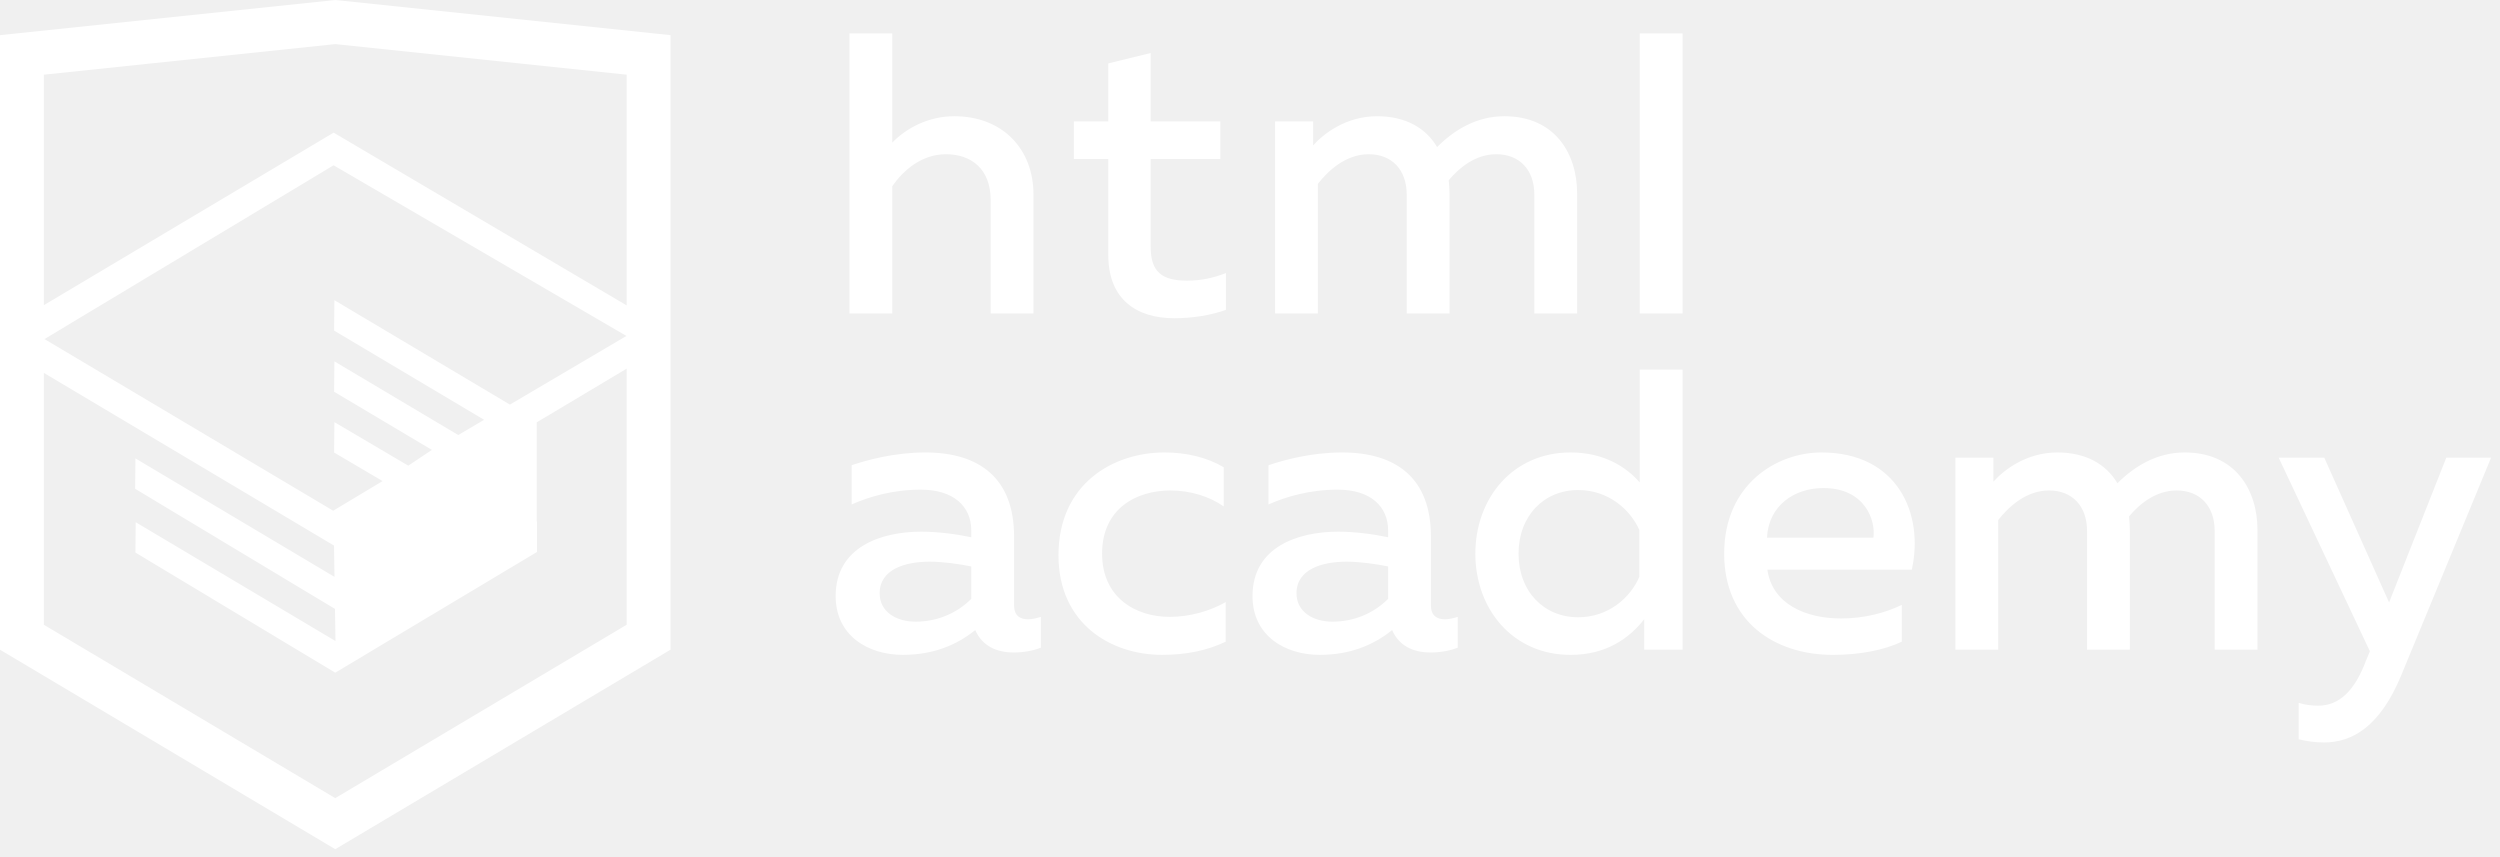
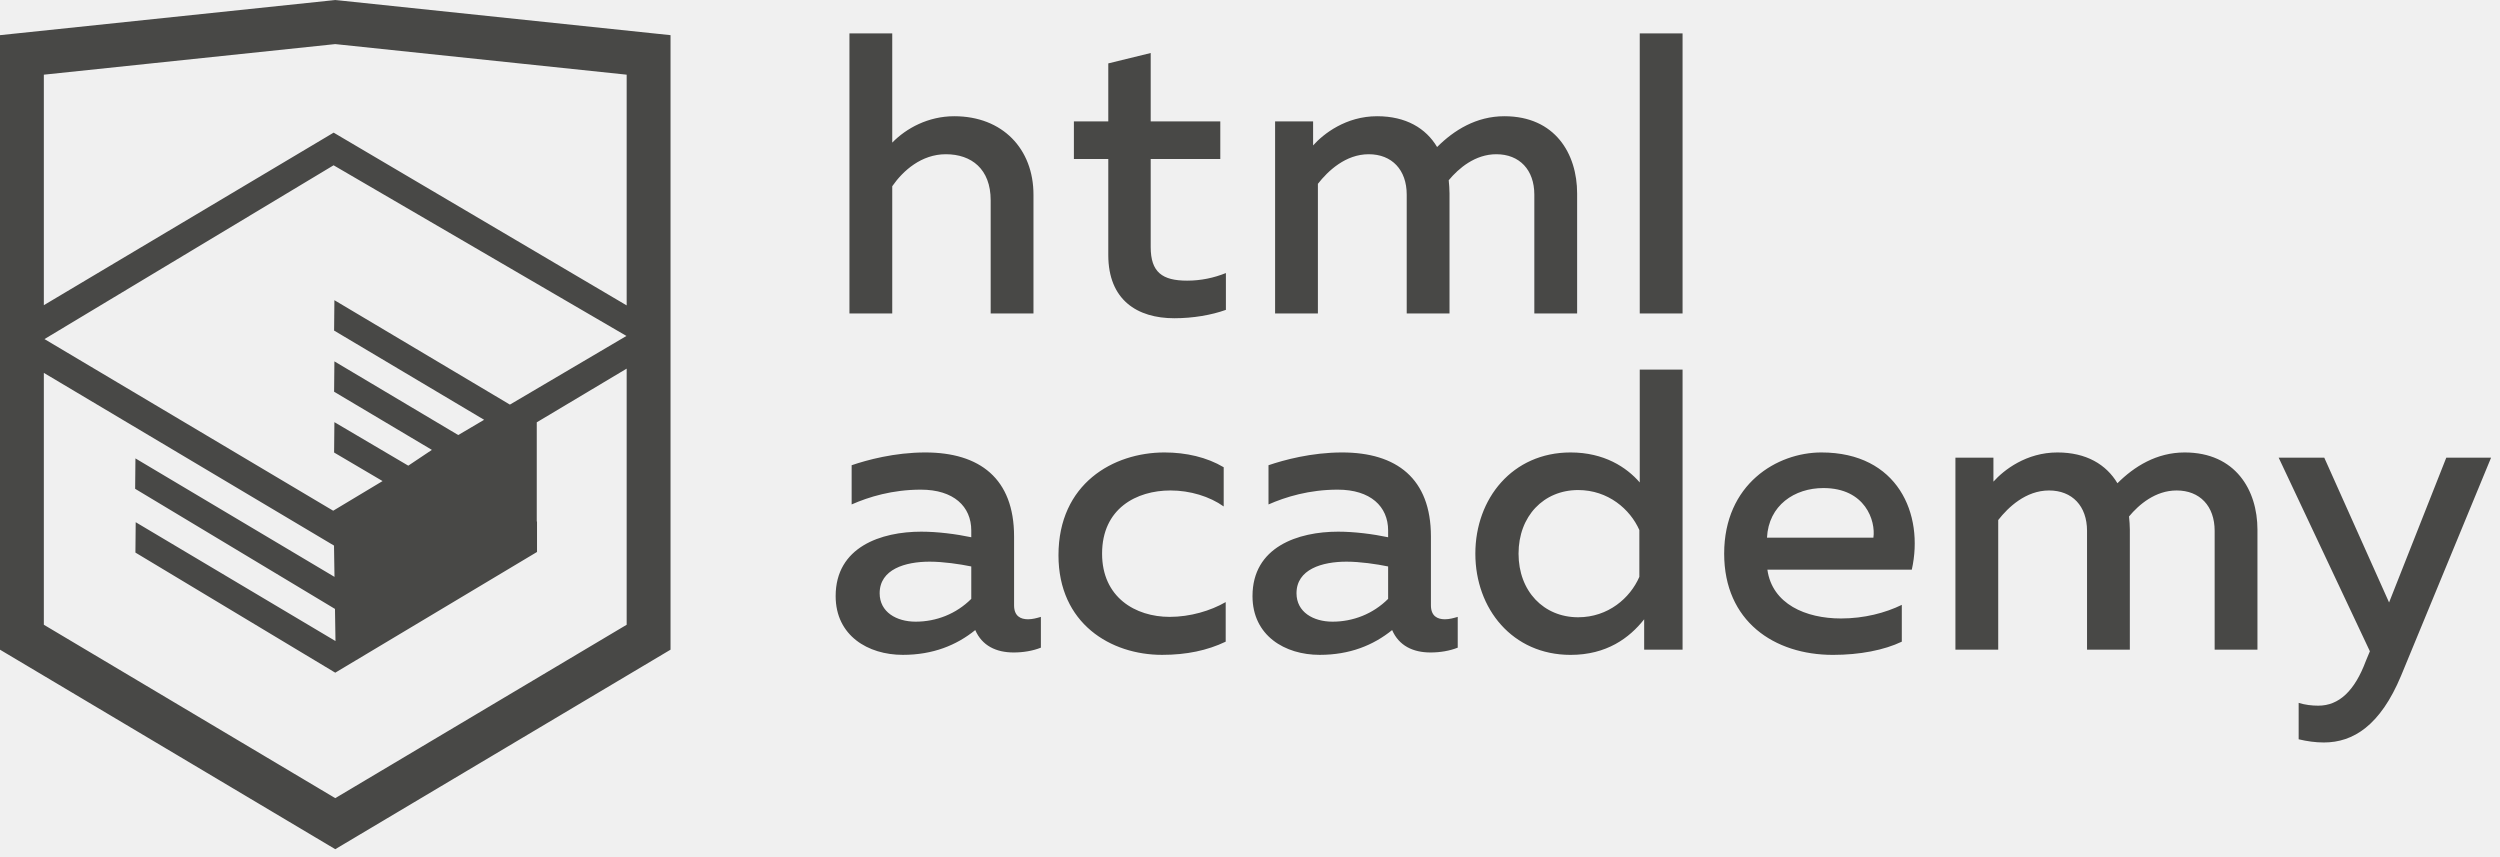
- <svg xmlns="http://www.w3.org/2000/svg" viewBox="0 0 108 37" style="fill: #ffffff">
+ <svg xmlns="http://www.w3.org/2000/svg" viewBox="0 0 108 37" style="fill: #484846">
  <path d="M103.727,29.189 C102.828,31.349 101.653,32.075 100.391,32.075 C100.028,32.075 99.665,32.024 99.302,31.937 L99.302,30.364 C99.579,30.451 99.873,30.485 100.149,30.485 C101.048,30.485 101.722,29.846 102.206,28.550 L102.379,28.135 L98.438,19.770 L100.408,19.770 L103.208,26.026 L105.680,19.770 L107.615,19.770 L103.727,29.189 ZM95.673,22.933 C95.673,21.861 95.033,21.188 94.031,21.188 C93.115,21.188 92.406,21.792 91.974,22.311 C91.992,22.501 92.009,22.691 92.009,22.881 L92.009,28.066 L90.160,28.066 L90.160,22.933 C90.160,21.861 89.520,21.188 88.518,21.188 C87.516,21.188 86.755,21.913 86.323,22.466 L86.323,28.066 L84.474,28.066 L84.474,19.770 L86.116,19.770 L86.116,20.807 C86.565,20.306 87.533,19.546 88.881,19.546 C90.125,19.546 90.989,20.064 91.473,20.876 C92.199,20.151 93.167,19.546 94.377,19.546 C96.571,19.546 97.522,21.170 97.522,22.881 L97.522,28.066 L95.673,28.066 L95.673,22.933 ZM76.351,24.609 C76.558,26.096 78.010,26.718 79.531,26.718 C80.533,26.718 81.449,26.476 82.158,26.130 L82.158,27.720 C81.398,28.084 80.343,28.291 79.185,28.291 C76.645,28.291 74.484,26.839 74.484,23.918 C74.484,20.911 76.766,19.546 78.684,19.546 C81.985,19.546 83.126,22.207 82.590,24.609 L76.351,24.609 ZM78.770,21.084 C77.526,21.084 76.403,21.827 76.334,23.227 L80.931,23.227 C81.035,22.501 80.585,21.084 78.770,21.084 ZM71.028,26.753 C70.388,27.565 69.403,28.291 67.848,28.291 C65.342,28.291 63.735,26.303 63.735,23.918 C63.735,21.533 65.342,19.546 67.848,19.546 C69.300,19.546 70.267,20.185 70.837,20.842 L70.837,15.968 L72.687,15.968 L72.687,28.066 L71.028,28.066 L71.028,26.753 ZM70.820,22.898 C70.423,22.000 69.472,21.170 68.176,21.170 C66.690,21.170 65.601,22.294 65.601,23.918 C65.601,25.542 66.690,26.666 68.176,26.666 C69.472,26.666 70.423,25.836 70.820,24.920 L70.820,22.898 ZM70.837,1.443 L72.687,1.443 L72.687,13.541 L70.837,13.541 L70.837,1.443 ZM66.283,8.408 C66.283,7.337 65.643,6.663 64.641,6.663 C63.725,6.663 63.017,7.267 62.585,7.786 C62.602,7.976 62.619,8.166 62.619,8.356 L62.619,13.541 L60.770,13.541 L60.770,8.408 C60.770,7.337 60.131,6.663 59.128,6.663 C58.126,6.663 57.365,7.389 56.933,7.941 L56.933,13.541 L55.084,13.541 L55.084,5.245 L56.726,5.245 L56.726,6.282 C57.175,5.781 58.143,5.021 59.491,5.021 C60.735,5.021 61.600,5.539 62.083,6.352 C62.809,5.625 63.777,5.021 64.987,5.021 C67.182,5.021 68.132,6.645 68.132,8.356 L68.132,13.541 L66.283,13.541 L66.283,8.408 ZM57.789,21.153 C56.562,21.153 55.543,21.464 54.799,21.792 L54.799,20.098 C55.456,19.874 56.649,19.546 57.979,19.546 C60.330,19.546 61.816,20.669 61.816,23.175 L61.816,26.148 C61.816,26.614 62.093,26.753 62.421,26.753 C62.611,26.753 62.801,26.700 62.974,26.649 L62.974,27.979 C62.628,28.117 62.214,28.187 61.799,28.187 C61.038,28.187 60.434,27.893 60.140,27.219 C59.327,27.876 58.308,28.290 57.011,28.290 C55.508,28.290 54.108,27.461 54.108,25.750 C54.108,23.624 56.078,22.968 57.807,22.968 C58.515,22.968 59.310,23.071 59.967,23.209 L59.967,22.916 C59.967,21.879 59.206,21.153 57.789,21.153 ZM58.170,24.264 C57.115,24.264 56.009,24.592 56.009,25.629 C56.009,26.441 56.735,26.856 57.565,26.856 C58.446,26.856 59.310,26.527 59.967,25.871 L59.967,24.471 C59.466,24.368 58.757,24.264 58.170,24.264 ZM47.878,11.018 L47.878,6.870 L46.392,6.870 L46.392,5.245 L47.878,5.245 L47.878,2.739 L49.710,2.290 L49.710,5.245 L52.717,5.245 L52.717,6.870 L49.710,6.870 L49.710,10.672 C49.710,11.761 50.211,12.124 51.283,12.124 C51.888,12.124 52.441,12.003 52.959,11.796 L52.959,13.386 C52.337,13.610 51.542,13.748 50.730,13.748 C49.122,13.748 47.878,12.953 47.878,11.018 ZM50.306,19.546 C51.239,19.546 52.138,19.753 52.864,20.185 L52.864,21.879 C52.259,21.447 51.412,21.188 50.565,21.188 C49.096,21.188 47.610,21.965 47.610,23.918 C47.610,25.802 49.044,26.649 50.531,26.649 C51.412,26.649 52.293,26.389 52.950,26.010 L52.950,27.720 C52.155,28.100 51.257,28.290 50.202,28.290 C47.990,28.290 45.726,26.943 45.726,23.987 C45.726,20.894 48.094,19.546 50.306,19.546 ZM42.131,27.219 C41.319,27.876 40.299,28.290 39.003,28.290 C37.500,28.290 36.100,27.461 36.100,25.750 C36.100,23.624 38.070,22.968 39.798,22.968 C40.507,22.968 41.302,23.071 41.959,23.209 L41.959,22.916 C41.959,21.879 41.198,21.153 39.781,21.153 C38.554,21.153 37.534,21.464 36.791,21.792 L36.791,20.098 C37.448,19.874 38.640,19.546 39.971,19.546 C42.321,19.546 43.808,20.669 43.808,23.175 L43.808,26.148 C43.808,26.614 44.084,26.753 44.413,26.753 C44.603,26.753 44.793,26.700 44.966,26.649 L44.966,27.979 C44.620,28.117 44.205,28.187 43.791,28.187 C43.030,28.187 42.425,27.893 42.131,27.219 ZM41.959,24.471 C41.457,24.368 40.749,24.264 40.161,24.264 C39.107,24.264 38.001,24.592 38.001,25.629 C38.001,26.441 38.727,26.856 39.556,26.856 C40.438,26.856 41.302,26.527 41.959,25.871 L41.959,24.471 ZM42.797,8.650 C42.797,7.302 41.967,6.663 40.861,6.663 C39.807,6.663 39.012,7.371 38.545,8.045 L38.545,13.541 L36.696,13.541 L36.696,1.443 L38.545,1.443 L38.545,6.161 C39.150,5.539 40.101,5.021 41.224,5.021 C43.315,5.021 44.646,6.438 44.646,8.408 L44.646,13.541 L42.797,13.541 L42.797,8.650 ZM-0.001,28.066 L-0.001,1.519 L14.483,0.001 L14.635,0.016 L28.967,1.519 L28.967,28.066 L14.483,36.685 L-0.001,28.066 ZM27.072,3.226 L14.483,1.905 L1.894,3.226 L1.894,13.184 L14.412,5.731 L14.412,5.730 L14.413,5.730 L14.415,5.730 L14.415,5.731 L27.072,13.193 L27.072,3.226 ZM14.446,18.237 L17.636,20.116 L17.660,20.102 L18.657,19.435 L14.433,16.923 L14.446,15.611 L19.796,18.794 L20.717,18.251 L20.857,18.169 L20.914,18.135 L14.433,14.281 L14.446,12.968 L22.028,17.479 L23.618,16.542 L27.062,14.513 L14.412,7.141 L14.412,7.140 L1.921,14.648 L14.394,22.063 L16.527,20.782 L14.433,19.549 L14.446,18.237 ZM27.072,15.925 L23.188,18.244 L23.188,21.541 L23.188,22.082 L23.188,22.532 L23.199,22.526 L23.199,23.845 L14.483,29.060 L5.850,23.871 L5.862,22.559 L14.493,27.693 L14.471,26.305 L5.838,21.116 L5.851,19.803 L14.450,24.921 L14.429,23.569 L1.894,16.108 L1.894,26.989 L14.483,34.480 L27.072,26.989 L27.072,15.925 Z" />
</svg>
